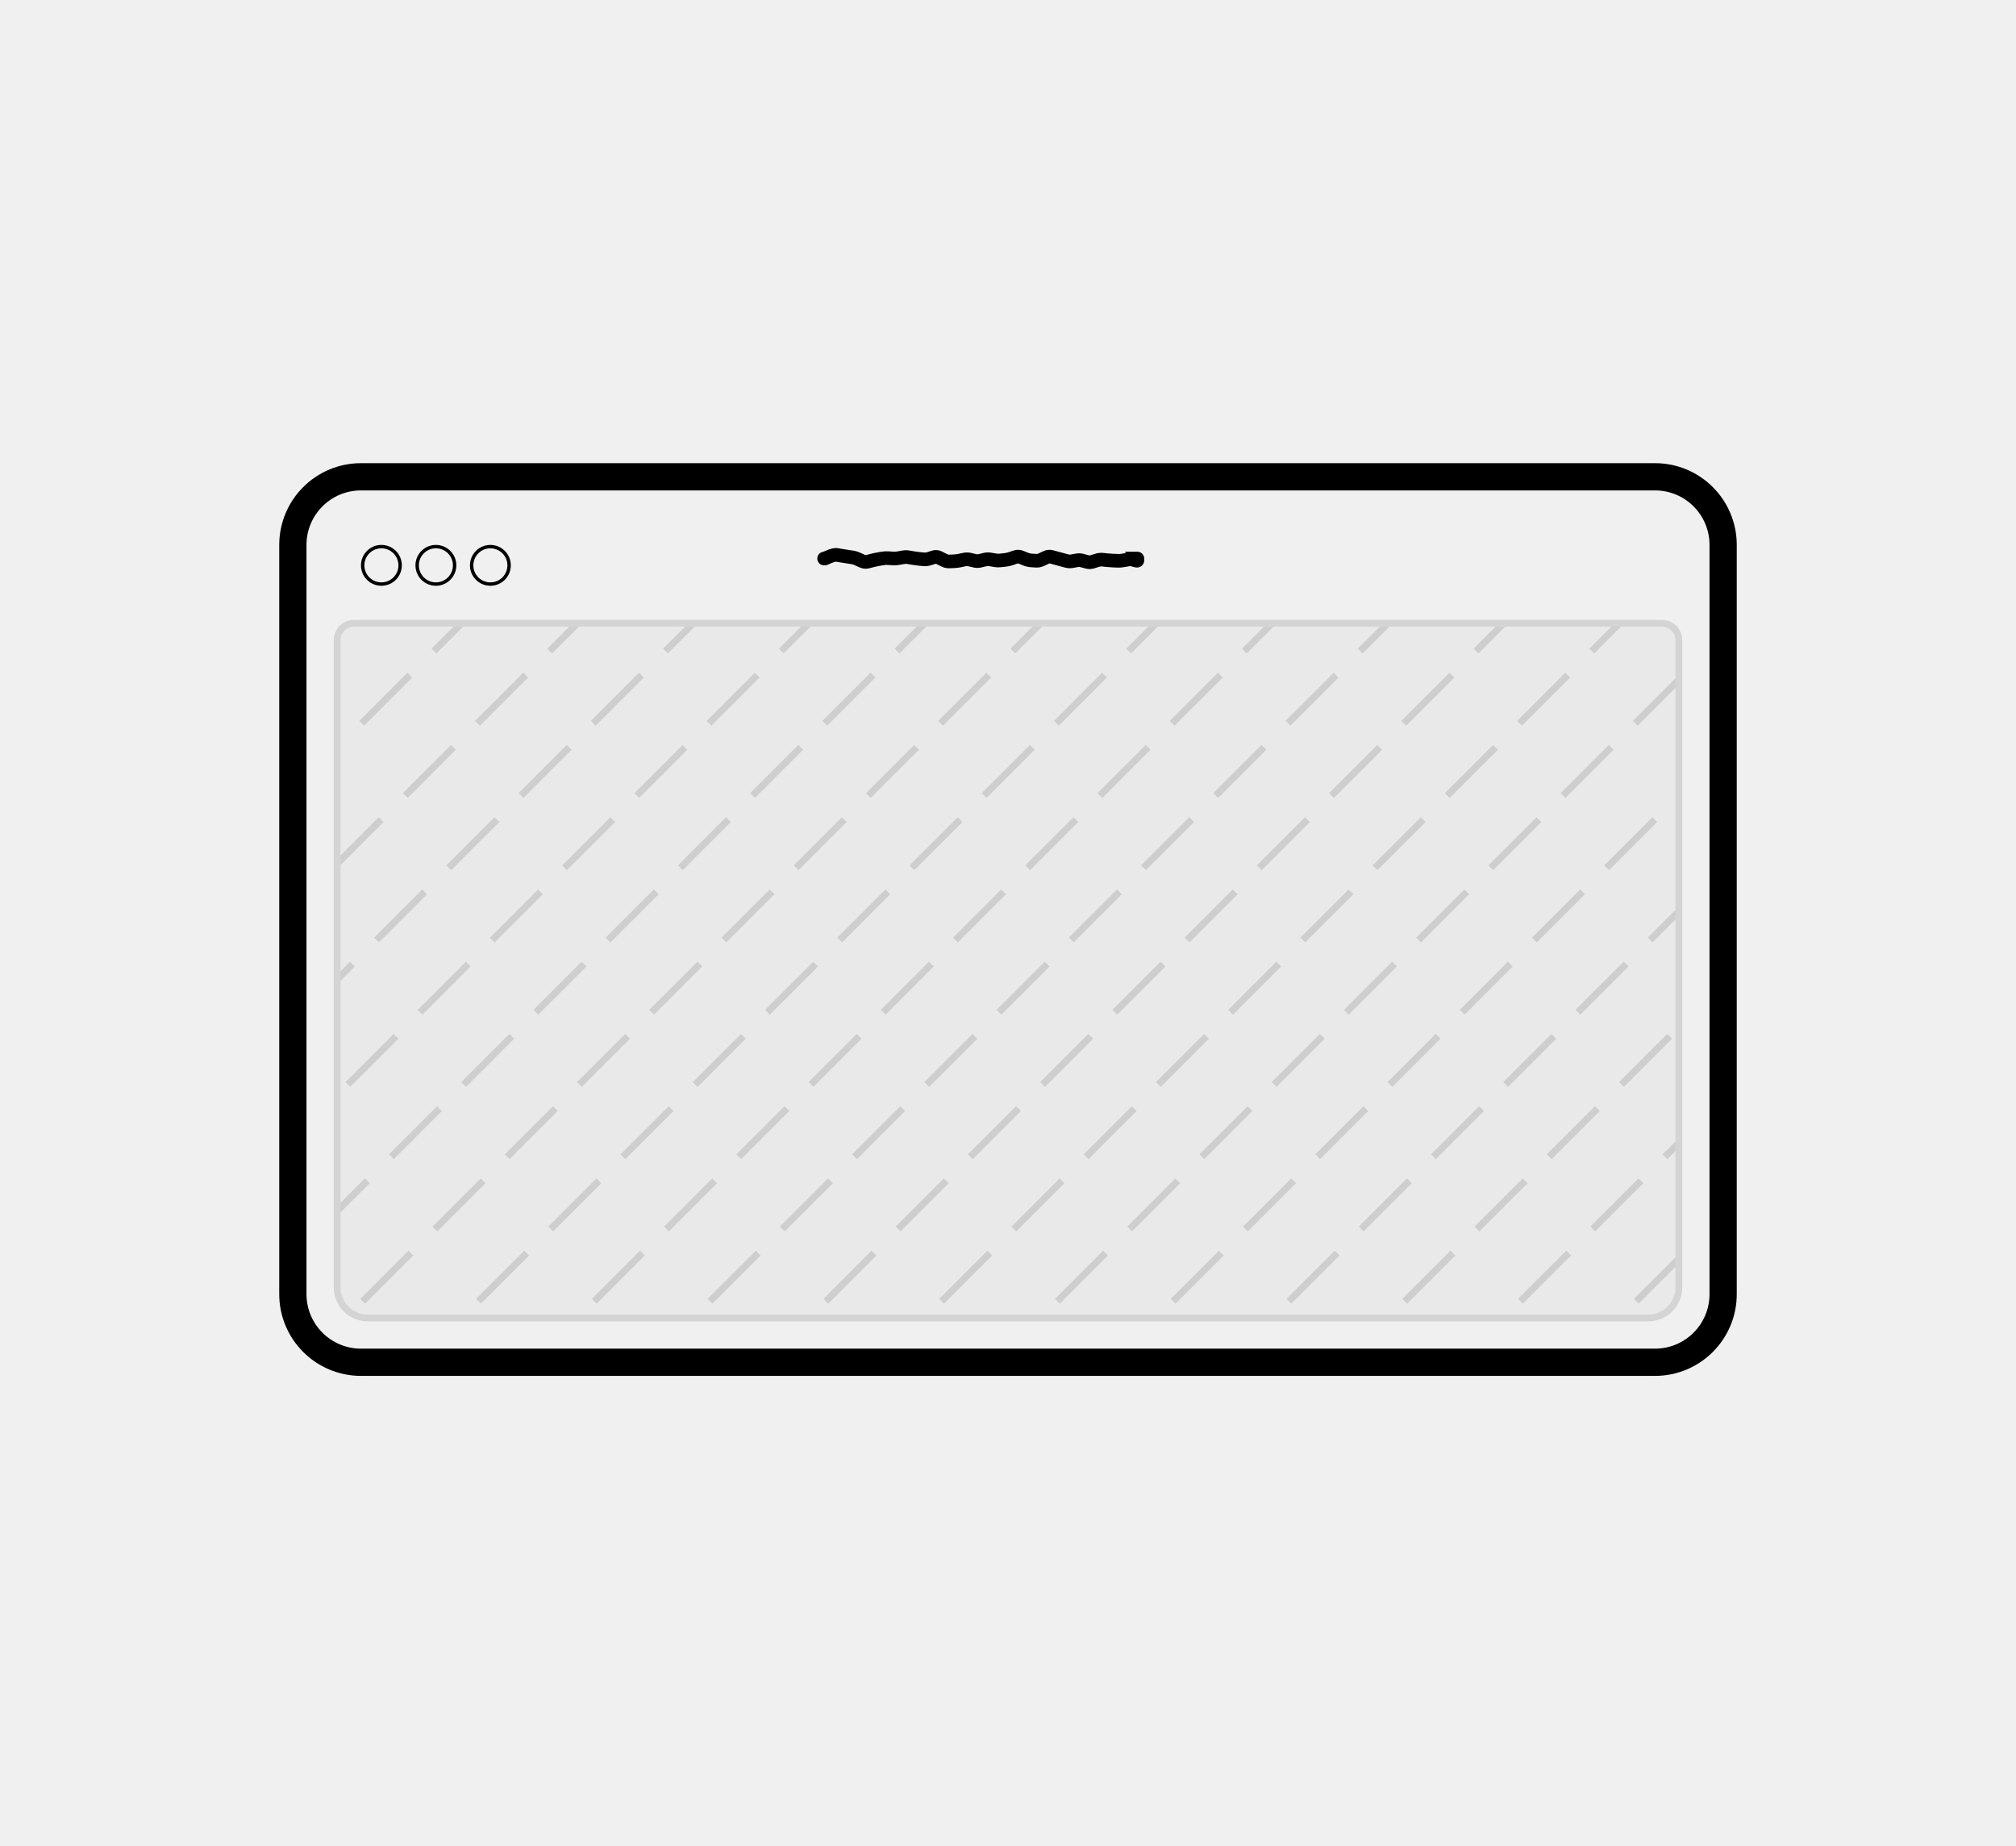
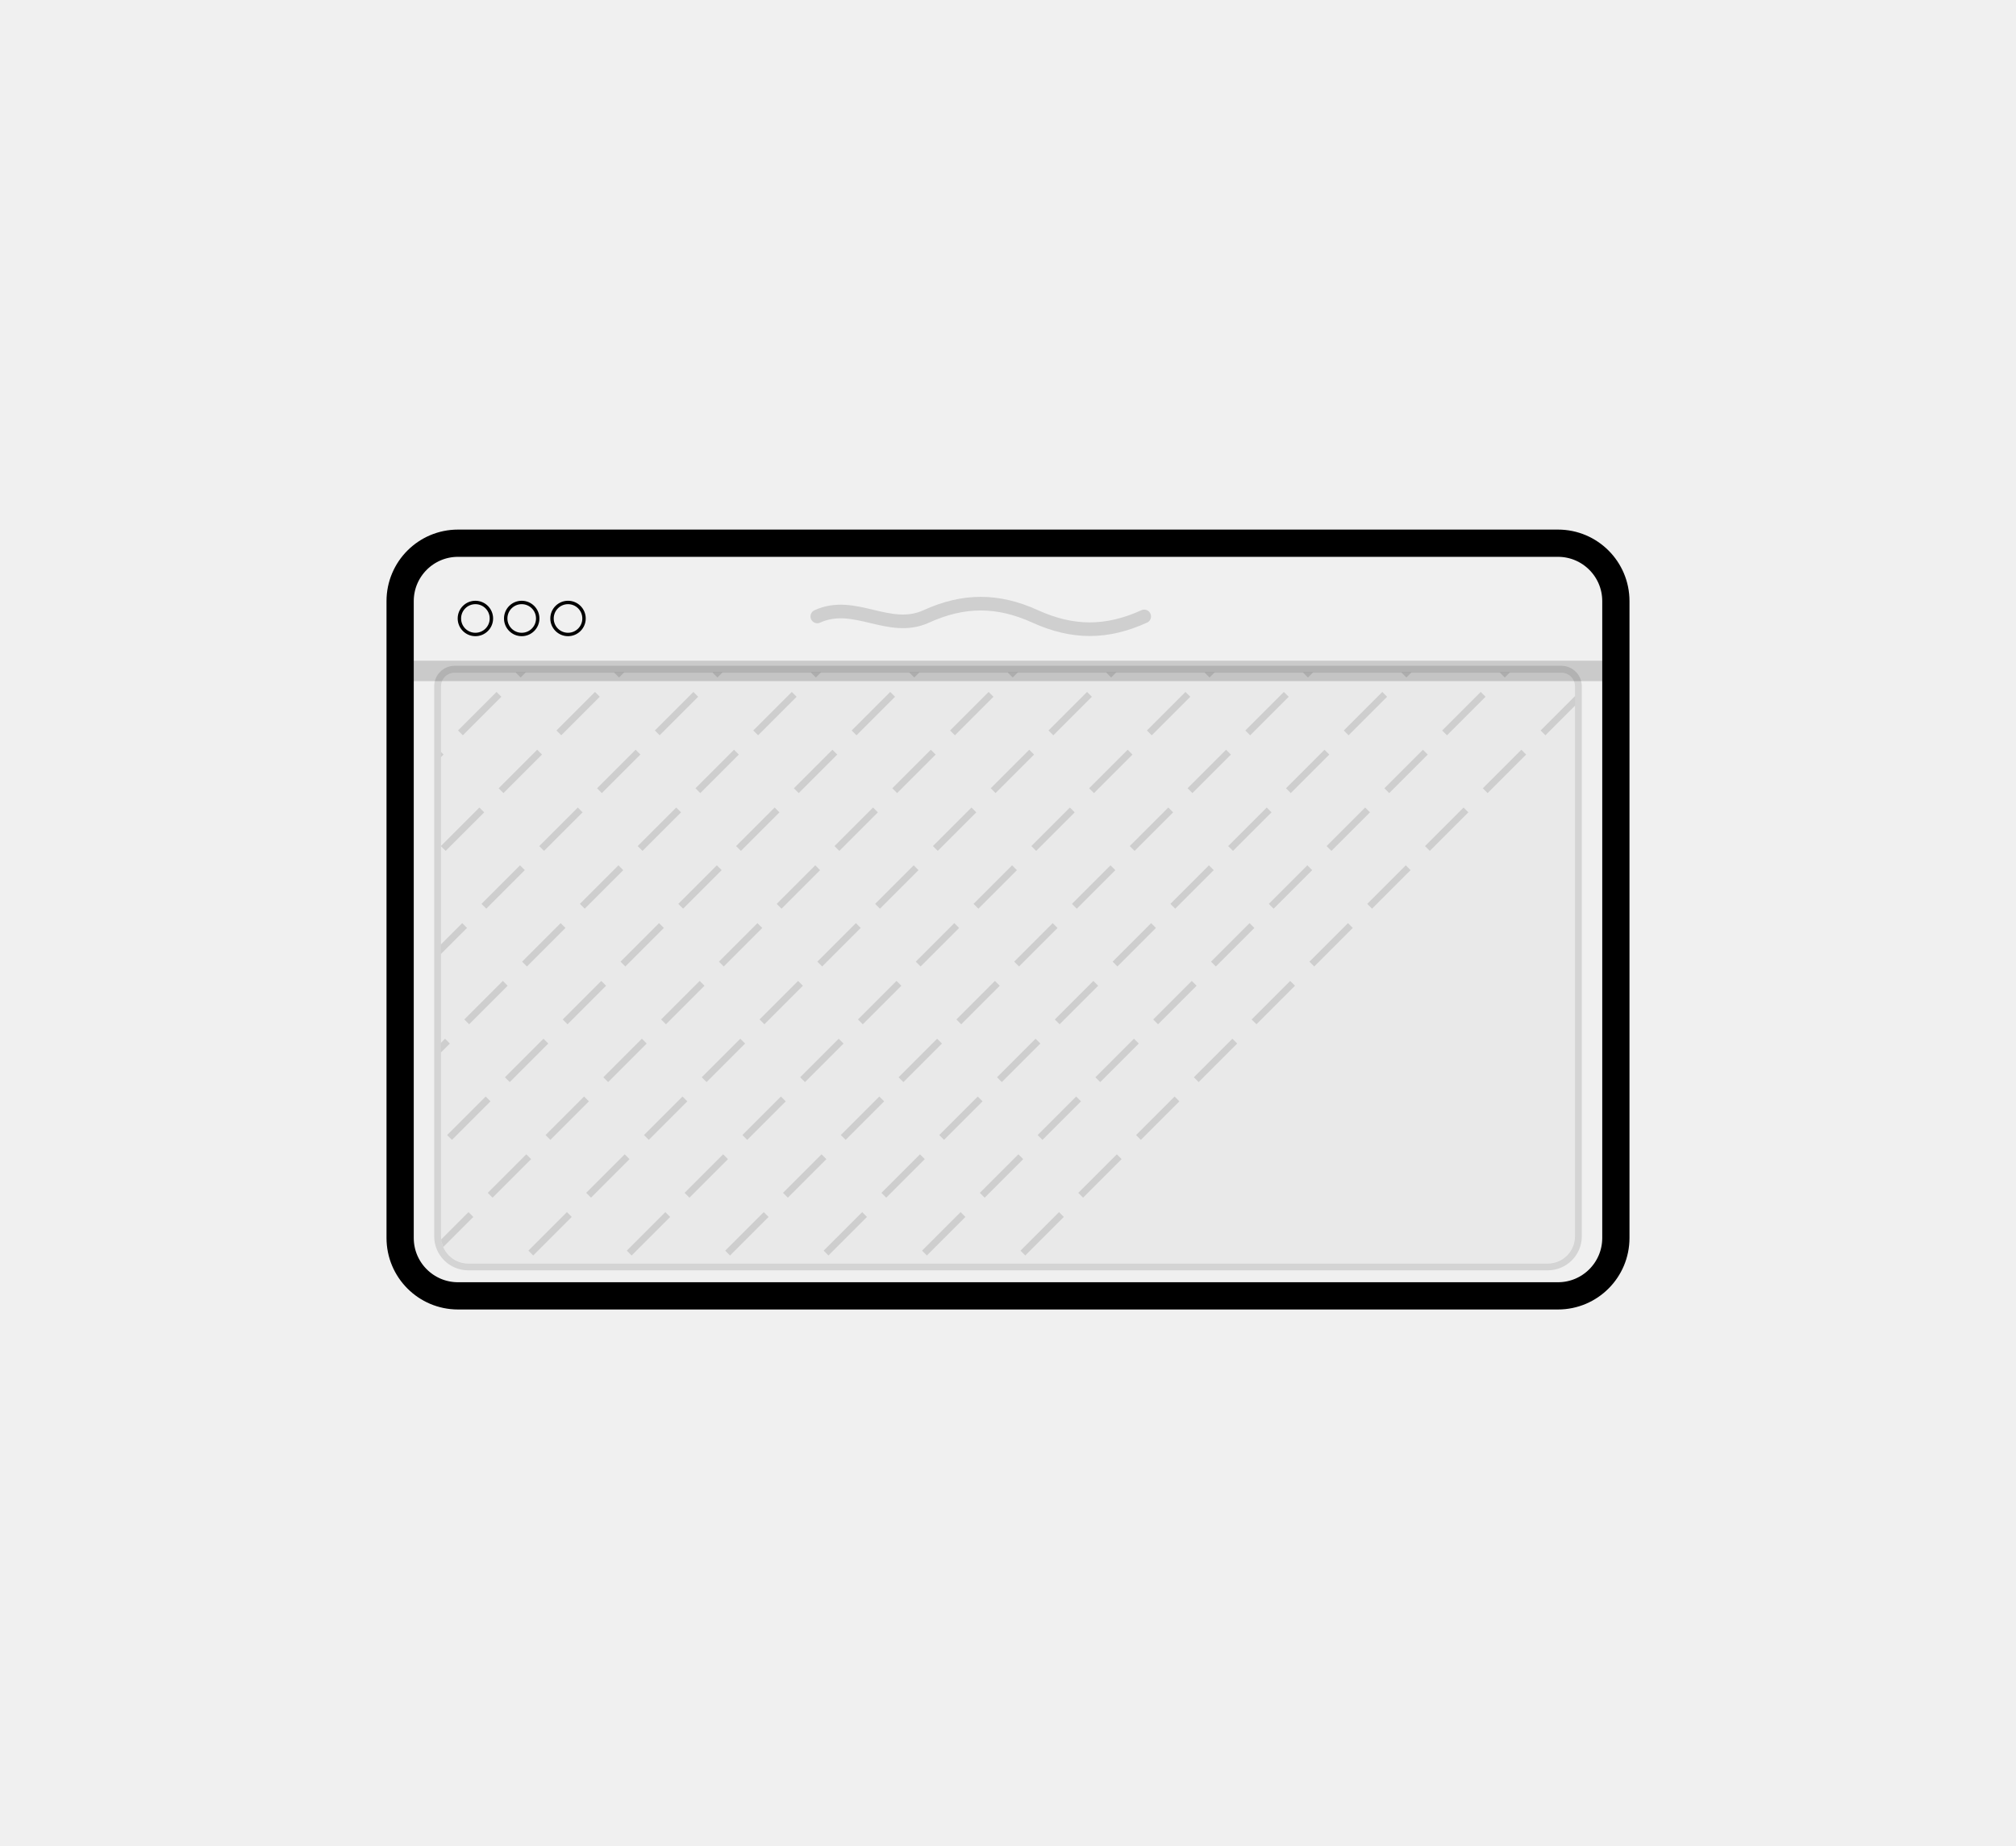
- <svg xmlns="http://www.w3.org/2000/svg" width="296" height="271" fill="none" viewBox="0 0 296 271">
-   <rect width="210" height="130" x="43" y="70" stroke="currentColor" stroke-width="4" rx="10" />
-   <path fill="currentColor" d="M121 81a1 1 0 0 0 0 2zm.1 1v1h.203l.187-.08zm1.775-.53-.165.986zm2.25.357-.149.989zm.75.225-.411.912zm1.875.314-.25-.968zm.375-.097.25.968zm.75-.16-.168-.987zm1.5-.168-.065.998zm2.25-.127-.175-.984zm.75-.002-.168.985zm2.25.304-.099.995zm.75-.08-.298-.954zm1.5-.162-.451.893zm1.5.553-.041-1zm1.5-.125-.206-.978zm1.875-.059-.23.973zm.375.089-.23.973zm4.5-.137-.109-.994zm.75-.168-.32-.947zm1.5-.23.372-.928zm.375.15-.372.928zm.375.15-.372.929zm.75.175-.066.998zM153.25 82l-.42-.907zm1.125-.245-.26.965zm.75.202-.26.965zm.75.203-.262.965zm.75.203.262-.965zm2.25-.07-.261.965zm1.5.188-.295-.955zm.75-.231.295.955zm5.625.038-.267.963zm.25-.11h1v-.26l-.128-.229zm-.1-.177v-1h-1.709l.837 1.49zm.1 1a1 1 0 0 0 0-2zm-46-1v1h.1v-2h-.1zm.1 0 .39.92.7-.296-.39-.92-.39-.921-.7.296zm.7-.296.39.92c.196-.083.341-.128.441-.15.106-.023.122-.01.079-.018l.165-.986.165-.987c-.548-.091-1.132.089-1.63.3zm1.075-.234-.165.986.375.063.165-.987.165-.986-.375-.063zm.375.062-.165.987.375.062.165-.986.165-.986-.375-.063zm.375.063-.165.986q.384.064.766.122l.149-.99.149-.988q-.368-.056-.734-.116zm.75.119-.149.989.375.056.149-.989.149-.989-.375-.056zm.375.056-.149.99.375.056.149-.99.149-.988-.375-.056zm.375.057-.149.989q.228.033.488.148l.411-.912.411-.911a3.8 3.8 0 0 0-1.012-.303zm.75.225-.411.912.375.17.411-.912.411-.912-.375-.169zm.375.17-.411.911.375.17.411-.912.411-.912-.375-.169zm.375.169-.411.911c.444.2.927.255 1.411.13l-.25-.969-.25-.968c-.016.004-.033.01-.089-.016zm.75.072.25.968.375-.097-.25-.968-.25-.968-.375.097zm.375-.097.25.968.375-.097-.25-.968-.25-.968-.375.097zm.375-.097.25.968q.335-.087.668-.143l-.168-.986-.168-.986a10 10 0 0 0-.832.179zm.75-.16.168.985.375-.064-.168-.986-.168-.985-.375.063zm.375-.065.168.986.375-.064-.168-.985-.168-.986-.375.064zm.375-.063.168.985q.26-.044.517-.027l.065-.998.065-.998a4.2 4.2 0 0 0-.983.052zm.75-.04-.065.998.375.024.065-.998.065-.998-.375-.024zm.375.024-.065.998.375.025.065-.998.065-.998-.375-.025zm.375.025-.065.998q.498.031.99-.056l-.175-.985-.175-.984q-.258.045-.51.029zm.75-.043.175.985.375-.067-.175-.984-.175-.985-.375.067zm.375-.066.175.984.375-.066-.175-.985-.175-.984-.375.066zm.375-.067.175.985q.204-.037.407-.002l.168-.985.168-.986a3.2 3.2 0 0 0-1.093.004zm.75-.002-.168.985.375.064.168-.985.168-.986-.375-.064zm.375.064-.168.985.375.064.168-.985.168-.986-.375-.064zm.375.064-.168.985q.408.07.819.111l.099-.995.099-.995a10 10 0 0 1-.681-.092zm.75.101-.099.995.375.037.099-.995.099-.995-.375-.037zm.375.037-.099.995.375.038.099-.995.099-.995-.375-.038zm.375.038-.099.995c.389.039.774-.004 1.147-.12l-.298-.955-.298-.954a.9.9 0 0 1-.353.039zm.75-.08.298.955.375-.117-.298-.955-.298-.955-.375.118zm.375-.117.298.955.375-.117-.298-.955-.298-.955-.375.117zm.375-.117.298.954h-.023l.024.01.451-.892.451-.892a1.97 1.97 0 0 0-1.499-.135zm.75.072-.451.893.375.19.451-.893.451-.893-.375-.19zm.375.19-.451.892.375.19.451-.893.451-.893-.375-.189zm.375.189-.451.893a2.5 2.5 0 0 0 1.242.28l-.041-.999-.041-1a.5.5 0 0 1-.258-.067zm.75.174.041 1 .375-.016-.041-1-.041-.998-.375.015zm.375-.015.041.999.375-.015-.041-1-.041-.999-.375.016zm.375-.016.041 1q.46-.02.915-.115l-.206-.979-.206-.978a3.5 3.5 0 0 1-.585.073zm.75-.094.206.979.375-.08-.206-.978-.206-.978-.375.079zm.375-.079.206.979.375-.079-.206-.979-.206-.978-.375.079zm.375-.079.206.979a.7.7 0 0 1 .314.004l.23-.973.23-.973a2.7 2.7 0 0 0-1.186-.015zm.75.01-.23.973.375.09.23-.974.23-.973-.375-.089zm.375.089-.23.973.375.089.23-.973.23-.973-.375-.09zm.375.089-.23.973a2.6 2.6 0 0 0 1.212-.001l-.232-.973-.232-.973a.6.6 0 0 1-.288 0zm.75 0 .232.972.375-.09-.232-.972-.232-.973-.375.09zm.375-.09.232.973.375-.09-.232-.973-.232-.972-.375.089zm.375-.09.232.973a.9.9 0 0 1 .351-.012l.167-.986.167-.986a2.9 2.9 0 0 0-1.149.039zm.75-.025-.167.986.375.063.167-.986.167-.986-.375-.063zm.375.063-.167.986.375.064.167-.986.167-.986-.375-.064zm.375.064-.167.986q.51.087 1.026.03l-.109-.993-.109-.994a1.7 1.7 0 0 1-.474-.015zm.75.023.109.994.375-.041-.109-.994-.109-.994-.375.04zm.375-.041.109.994.375-.041-.109-.994-.109-.994-.375.04zm.375-.041.109.994q.488-.054.961-.215l-.32-.947-.32-.947a2.6 2.6 0 0 1-.539.12zm.75-.168.32.947.375-.126-.32-.948-.32-.947-.375.127zm.375-.127.32.948.375-.127-.32-.948-.32-.947-.375.127zm.375-.127.32.948.019-.005h.012l.027.01.372-.93.372-.927a2.05 2.05 0 0 0-1.442-.043zm.75.024-.372.928.375.15.372-.928.372-.928-.375-.15zm.375.15-.372.928.375.15.372-.928.372-.928-.375-.15zm.375.15-.372.929c.341.136.694.22 1.056.244l.066-.998.066-.998a1.4 1.4 0 0 1-.444-.105zm.75.175-.066.998.375.025.066-.998.066-.998-.375-.025zm.375.025-.066.998.375.024.066-.998.066-.997-.375-.025zm.375.025-.066.997a2.5 2.5 0 0 0 1.236-.239l-.42-.907-.42-.908a.53.53 0 0 1-.264.059zm.75-.15.42.909.375-.174-.42-.907-.42-.908-.375.173zm.375-.172.42.907.375-.173-.42-.908-.42-.908-.375.174zm.375-.174.42.908a.2.2 0 0 1 .056-.017l.014.002.26-.965.26-.966a2.07 2.07 0 0 0-1.43.13zm.75-.072-.26.965.375.101.26-.965.26-.966-.375-.1zm.375.1-.26.966.375.102.26-.966.26-.966-.375-.1zm.375.102-.26.965.748.203.262-.965.262-.966-.752-.203zm.75.203-.262.965.375.102.262-.966.262-.965-.375-.102zm.375.101-.262.965.375.102.262-.965.262-.965-.375-.102zm.375.102-.262.965c.391.106.792.125 1.191.052l-.179-.984-.179-.983a.7.7 0 0 1-.309-.015zm.75.033.179.984.375-.068-.179-.984-.179-.984-.375.069zm.375-.068.179.984.375-.068-.179-.984-.179-.984-.375.068zm.375-.068.179.984a.7.7 0 0 1 .31.014l.261-.965.261-.966a2.7 2.7 0 0 0-1.19-.051zm.75.033-.261.965.375.102.261-.966.261-.965-.375-.102zm.375.101-.261.966.375.1.261-.964.261-.966-.375-.101zm.375.102-.261.965a2.33 2.33 0 0 0 1.306-.024l-.295-.956-.295-.955a.33.33 0 0 1-.194.004zm.75-.015.295.956.375-.116-.295-.956-.295-.955-.375.116zm.375-.116.295.956.375-.116-.295-.955-.295-.956-.375.116zm.375-.115.295.955a.9.9 0 0 1 .356-.039l.099-.995.099-.995a2.9 2.9 0 0 0-1.144.118zm.75-.079-.099.995.375.037.099-.995.099-.995-.375-.037zm.375.037-.099.996.375.037.099-.995.099-.995-.375-.038zm.375.038-.099.995q.404.04.807.057l.042-1 .042-.998q-.347-.014-.693-.05zm.75.053-.042.999.375.016.042-1 .042-.999-.375-.015zm.375.015-.042 1 .375.015.042-.999.042-1-.375-.015zm.375.016-.042 1q.486.019.967-.066l-.175-.985-.175-.984a2.5 2.5 0 0 1-.533.036zm.75-.05.175.984.375-.067-.175-.984-.175-.985-.375.067zm.375-.067.175.984.375-.066-.175-.985-.175-.984-.375.066zm.375-.067.175.985a1 1 0 0 1 .164-.017c.033 0 .037.004.019-.001l.267-.964.267-.964c-.362-.1-.733-.082-1.067-.023zm.625.003-.267.964.25.069.267-.964.267-.963-.25-.07zm.25.07-.267.963.25.07.267-.964.267-.964-.25-.07zm.25.069-.267.963c.102.028.307.081.533.063a1.044 1.044 0 0 0 .984-1.047h-2a.96.96 0 0 1 .364-.749.9.9 0 0 1 .495-.198c.143-.01.223.022.158.004zm.25-.02h1v-.09h-2v.09zm0-.09.872-.489-.1-.178-.872.49-.872.49.1.178zm-.1-.177v1h.1v-2h-.1z" />
+ <svg xmlns="http://www.w3.org/2000/svg" width="296" height="271" viewBox="0 0 296 271" fill="none" aria-hidden="true" focusable="false">
+   <rect x="58.75" y="79.75" width="178.5" height="110.5" rx="8.5" stroke="currentColor" stroke-width="4" />
+   <path d="M60.75 98.5h174.5" stroke="currentColor" stroke-width="3" opacity=".16" />
+   <circle cx="69.8" cy="90.8" r="2.35" stroke="currentColor" stroke-width=".5" />
+   <circle cx="76.6" cy="90.8" r="2.35" stroke="currentColor" stroke-width=".5" />
+   <circle cx="83.4" cy="90.8" r="2.35" stroke="currentColor" stroke-width=".5" />
+   <path d="M120 90.5c5.5-2.5 10.5 2.5 16 0s10.5-2.5 16 0 10.5 2.5 16 0" stroke="currentColor" stroke-linecap="round" stroke-width="2" opacity=".14" />
  <g clip-path="url(#illustration-preview_svg__a)">
-     <path fill="currentColor" fill-opacity=".03" d="M50 94a2 2 0 0 1 2-2h192a2 2 0 0 1 2 2v95a4 4 0 0 1-4 4H54a4 4 0 0 1-4-4z" />
-     <path stroke="currentColor" stroke-dasharray="10 5" stroke-opacity=".12" d="m-76.354 201.646 129-129m-112 129 129-129m-112 129 129-129m-112 129 129-129m-112 129 129-129m-112 129 129-129m-112 129 129-129m-112 129 129-129m-112 129 129-129m-112 129 129-129m-112 129 129-129m-112 129 129-129m-112 129 129-129m-112 129 129-129m-112 129 129-129m-112 129 129-129m-112 129 129-129m-112 129 129-129m-112 129 129-129" />
+     <path fill="currentColor" fill-opacity=".03" d="M64.75 100.7a2 2 0 0 1 2-2h162.5a2 2 0 0 1 2 2v80.75a4 4 0 0 1-4 4H68.75a4 4 0 0 1-4-4z" />
+     <path stroke="currentColor" stroke-dasharray="8 4" stroke-opacity=".12" d="m-17.25 192.45 109.65-109.65m-95.2 109.65L106.85 82.8m-95.2 109.65L121.3 82.8M26.1 192.45 135.75 82.8m-95.2 109.65L150.2 82.8M55 192.45 164.65 82.8M69.45 192.45 179.1 82.8M83.9 192.45 193.55 82.8M98.35 192.45 208 82.8m-95.2 109.65L222.45 82.8m-95.2 109.65L236.9 82.8m-95.2 109.65L251.35 82.8" />
  </g>
-   <path stroke="currentColor" stroke-opacity=".12" d="M244 91.5a2.5 2.5 0 0 1 2.5 2.5v95a4.5 4.5 0 0 1-4.5 4.5H54a4.5 4.5 0 0 1-4.5-4.5V94a2.5 2.5 0 0 1 2.5-2.5z" />
-   <circle cx="56" cy="83" r="2.75" stroke="currentColor" stroke-width=".5" />
-   <circle cx="64" cy="83" r="2.75" stroke="currentColor" stroke-width=".5" />
-   <circle cx="72" cy="83" r="2.75" stroke="currentColor" stroke-width=".5" />
+   <path stroke="currentColor" stroke-opacity=".12" d="M229.25 98.25a2.5 2.5 0 0 1 2.5 2.5v80.75a4.5 4.5 0 0 1-4.5 4.5H68.75a4.5 4.5 0 0 1-4.5-4.5v-80.75a2.5 2.5 0 0 1 2.5-2.5z" />
  <defs>
    <clipPath id="illustration-preview_svg__a">
-       <path fill="#fff" d="M50 94a2 2 0 0 1 2-2h192a2 2 0 0 1 2 2v95a4 4 0 0 1-4 4H54a4 4 0 0 1-4-4z" />
+       <path fill="#fff" d="M64.75 100.7a2 2 0 0 1 2-2h162.5a2 2 0 0 1 2 2v80.75a4 4 0 0 1-4 4H68.75a4 4 0 0 1-4-4z" />
    </clipPath>
  </defs>
</svg>
